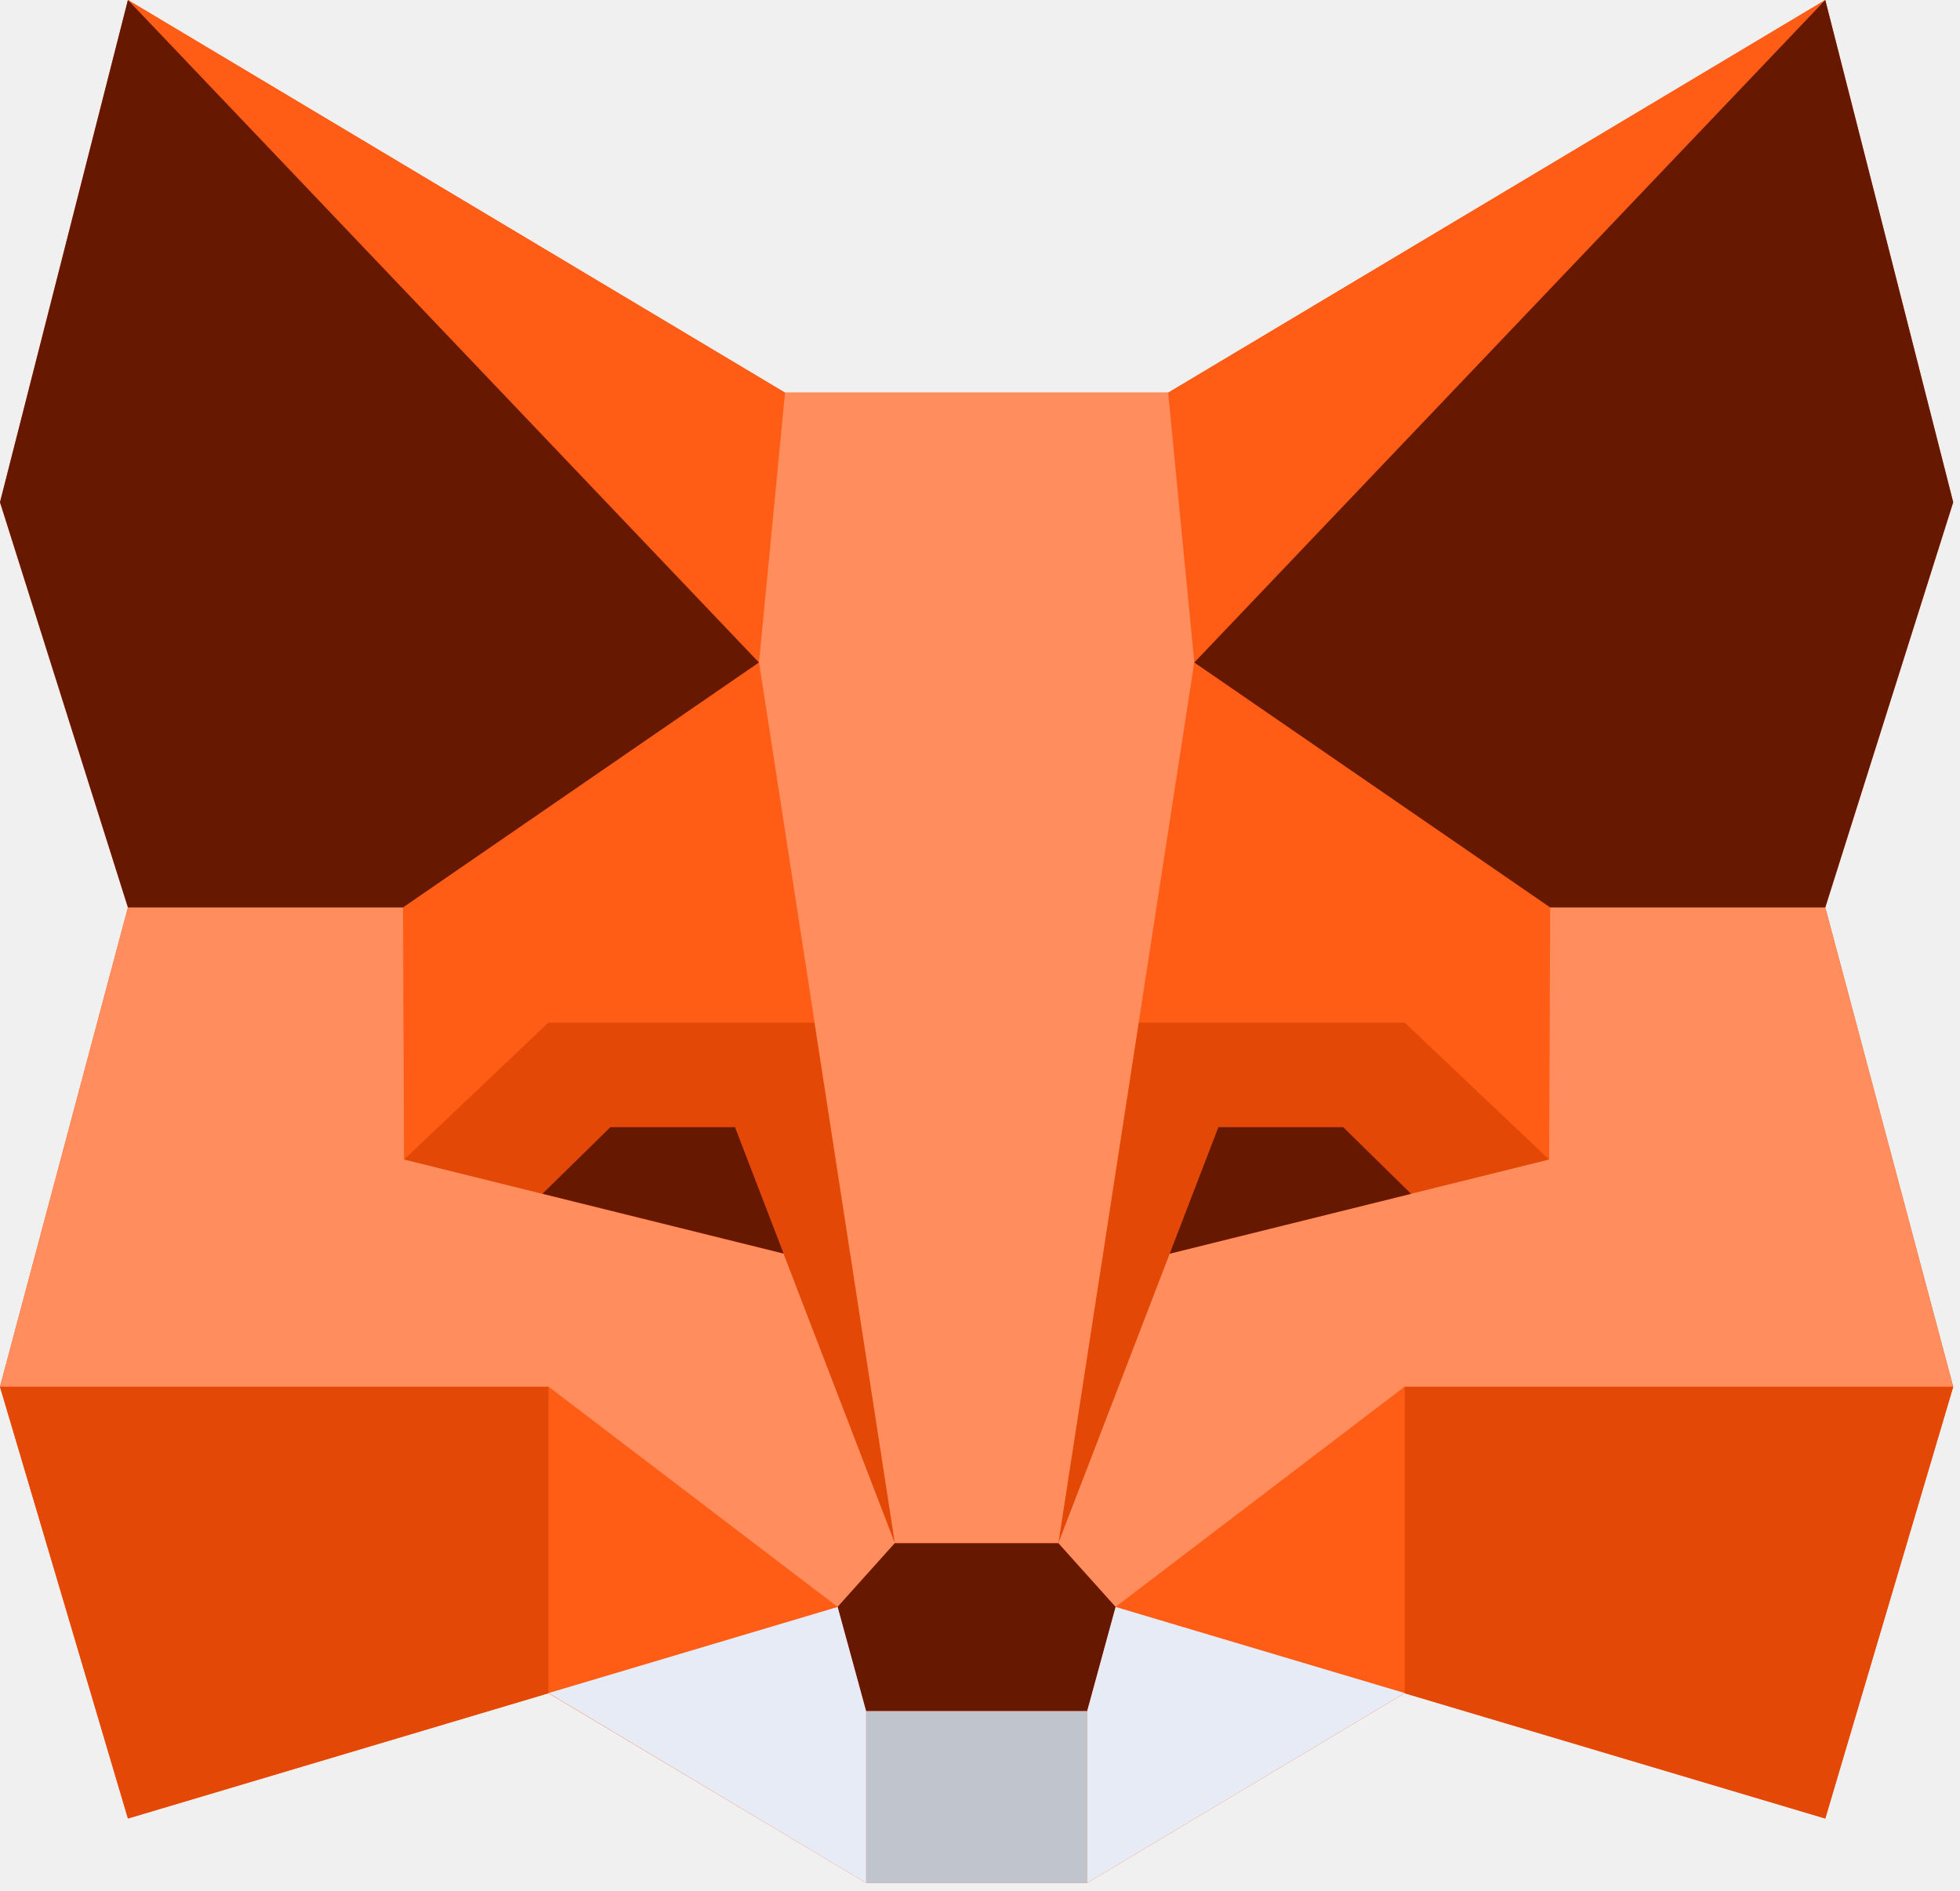
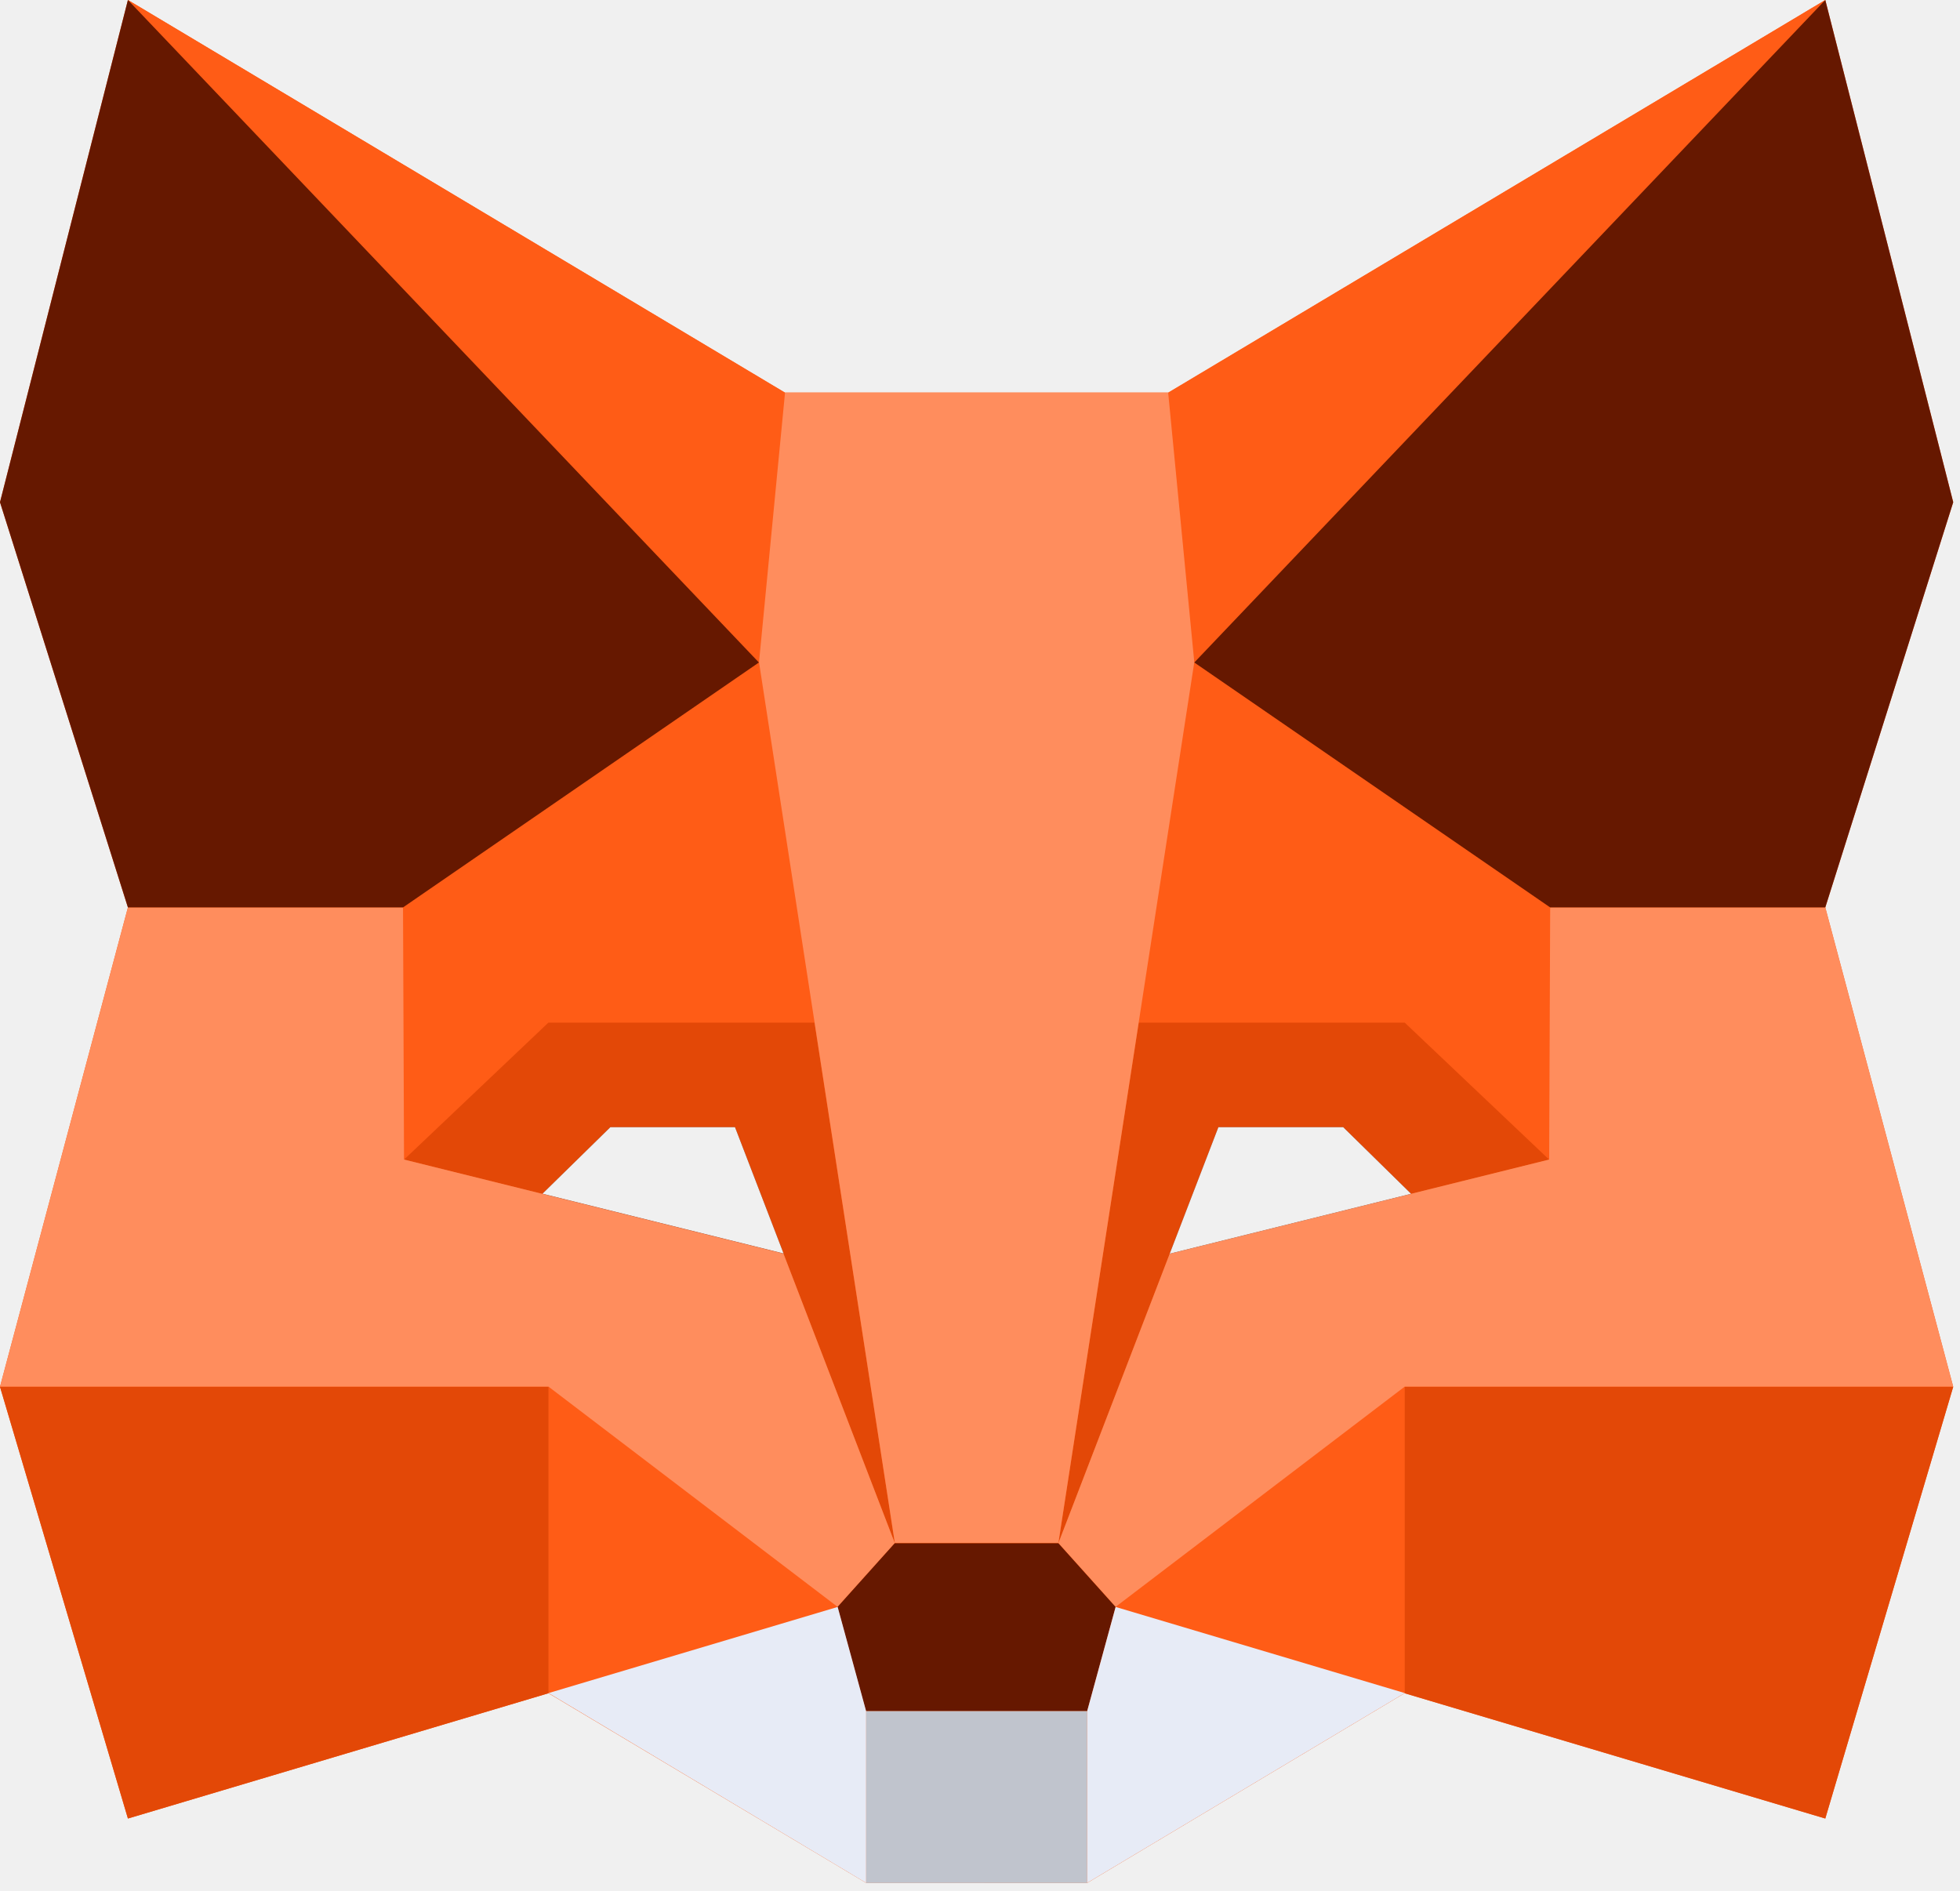
<svg xmlns="http://www.w3.org/2000/svg" fill="none" viewBox="0 0 142 137">
-   <path fill="#FF5C16" d="m132.24 131.751-30.481-9.076-22.986 13.741-16.038-.007-23-13.734-30.467 9.076L0 100.465l9.268-34.723L0 36.385 9.268 0l47.607 28.443h27.757L132.24 0l9.268 36.385-9.268 29.357 9.268 34.723-9.268 31.286Z" />
-   <path fill="#FF5C16" d="m9.274 0 47.608 28.463-1.893 19.534L9.274 0Zm30.468 100.478 20.947 15.957-20.947 6.24v-22.197Zm19.273-26.381L54.989 48.01l-25.77 17.74-.014-.007v.013l.08 18.26 10.45-9.918h19.28ZM132.24 0 84.632 28.463l1.887 19.534L132.24 0Zm-30.467 100.478-20.948 15.957 20.948 6.24v-22.197Zm10.529-34.723h.007-.007v-.013l-.006.007-25.77-17.739L82.5 74.097h19.272l10.457 9.917.073-18.259Z" />
-   <path fill="#E34807" d="m39.735 122.675-30.467 9.076L0 100.478h39.735v22.197ZM59.008 74.09l5.82 37.714-8.066-20.97-27.49-6.82 10.456-9.923h19.28Zm42.764 48.585 30.468 9.076 9.268-31.273h-39.736v22.197ZM82.5 74.09l-5.82 37.714 8.065-20.97 27.491-6.82-10.463-9.923H82.5Z" />
-   <path fill="#FF8D5D" d="m0 100.465 9.268-34.723h19.93l.073 18.266 27.492 6.82 8.065 20.969-4.146 4.618-20.947-15.957H0v.007Zm141.508 0-9.268-34.723h-19.931l-.073 18.266-27.49 6.82-8.066 20.969 4.145 4.618 20.948-15.957h39.735v.007ZM84.632 28.443H56.875L54.99 47.977l9.839 63.8H76.68l9.845-63.8-1.893-19.534Z" />
-   <path fill="#661800" d="M9.268 0 0 36.385l9.268 29.357h19.93l25.784-17.745L9.268 0Zm43.98 81.665h-9.029l-4.916 4.819 17.466 4.33-3.521-9.155v.006ZM132.24 0l9.268 36.385-9.268 29.357h-19.931L86.526 47.997 132.24 0ZM88.273 81.665h9.042l4.916 4.825-17.486 4.338 3.528-9.17v.007Zm-9.507 42.305 2.06-7.542-4.146-4.618H64.82l-4.145 4.618 2.059 7.542" />
-   <path fill="#C0C4CD" d="M78.766 123.969v12.453H62.735v-12.453h16.03Z" />
-   <path fill="#E7EBF6" d="m39.742 122.662 23.006 13.754v-12.453l-2.06-7.541-20.946 6.24Zm62.031 0-23.007 13.754v-12.453l2.06-7.541 20.947 6.24Z" />
+   <g mask="url(#metamask-eye-cutout)">
+     <path fill="#FF5C16" d="m132.24 131.751-30.481-9.076-22.986 13.741-16.038-.007-23-13.734-30.467 9.076L0 100.465l9.268-34.723L0 36.385 9.268 0l47.607 28.443h27.757L132.24 0l9.268 36.385-9.268 29.357 9.268 34.723-9.268 31.286Z" />
+     <path fill="#FF5C16" d="m9.274 0 47.608 28.463-1.893 19.534L9.274 0Zm30.468 100.478 20.947 15.957-20.947 6.24v-22.197Zm19.273-26.381L54.989 48.01l-25.77 17.74-.014-.007v.013l.08 18.26 10.45-9.918h19.28ZM132.24 0 84.632 28.463l1.887 19.534L132.24 0Zm-30.467 100.478-20.948 15.957 20.948 6.24v-22.197Zm10.529-34.723h.007-.007v-.013l-.006.007-25.77-17.739L82.5 74.097h19.272l10.457 9.917.073-18.259Z" />
+     <path fill="#E34807" d="m39.735 122.675-30.467 9.076L0 100.478h39.735v22.197ZM59.008 74.09l5.82 37.714-8.066-20.97-27.49-6.82 10.456-9.923h19.28Zm42.764 48.585 30.468 9.076 9.268-31.273h-39.736v22.197ZM82.5 74.09l-5.82 37.714 8.065-20.97 27.491-6.82-10.463-9.923H82.5Z" />
+     <path fill="#FF8D5D" d="m0 100.465 9.268-34.723h19.93l.073 18.266 27.492 6.82 8.065 20.969-4.146 4.618-20.947-15.957H0v.007Zm141.508 0-9.268-34.723h-19.931l-.073 18.266-27.49 6.82-8.066 20.969 4.145 4.618 20.948-15.957h39.735v.007ZM84.632 28.443H56.875L54.99 47.977l9.839 63.8H76.68l9.845-63.8-1.893-19.534Z" />
+     <path fill="#661800" d="M9.268 0 0 36.385l9.268 29.357h19.93l25.784-17.745L9.268 0Zm43.98 81.665h-9.029l-4.916 4.819 17.466 4.33-3.521-9.155v.006ZM132.24 0l9.268 36.385-9.268 29.357h-19.931L86.526 47.997 132.24 0ZM88.273 81.665h9.042l4.916 4.825-17.486 4.338 3.528-9.17v.007Zm-9.507 42.305 2.06-7.542-4.146-4.618H64.82l-4.145 4.618 2.059 7.542" />
+     <path fill="#C0C4CD" d="M78.766 123.969v12.453H62.735v-12.453h16.03Z" />
+     <path fill="#E7EBF6" d="m39.742 122.662 23.006 13.754v-12.453l-2.06-7.541-20.946 6.24Zm62.031 0-23.007 13.754v-12.453l2.06-7.541 20.947 6.24Z" />
+   </g>
+   <defs>
+     <mask id="metamask-eye-cutout">
+       <rect width="142" height="137" fill="#fff" />
+       <path fill="#000" d="M53.248 81.665h-9.029l-4.916 4.819 17.466 4.33-3.521-9.155v.006Z" />
+       <path fill="#000" d="M88.273 81.665h9.042l4.916 4.825-17.486 4.338 3.528-9.17v.007Z" />
+     </mask>
+   </defs>
</svg>
